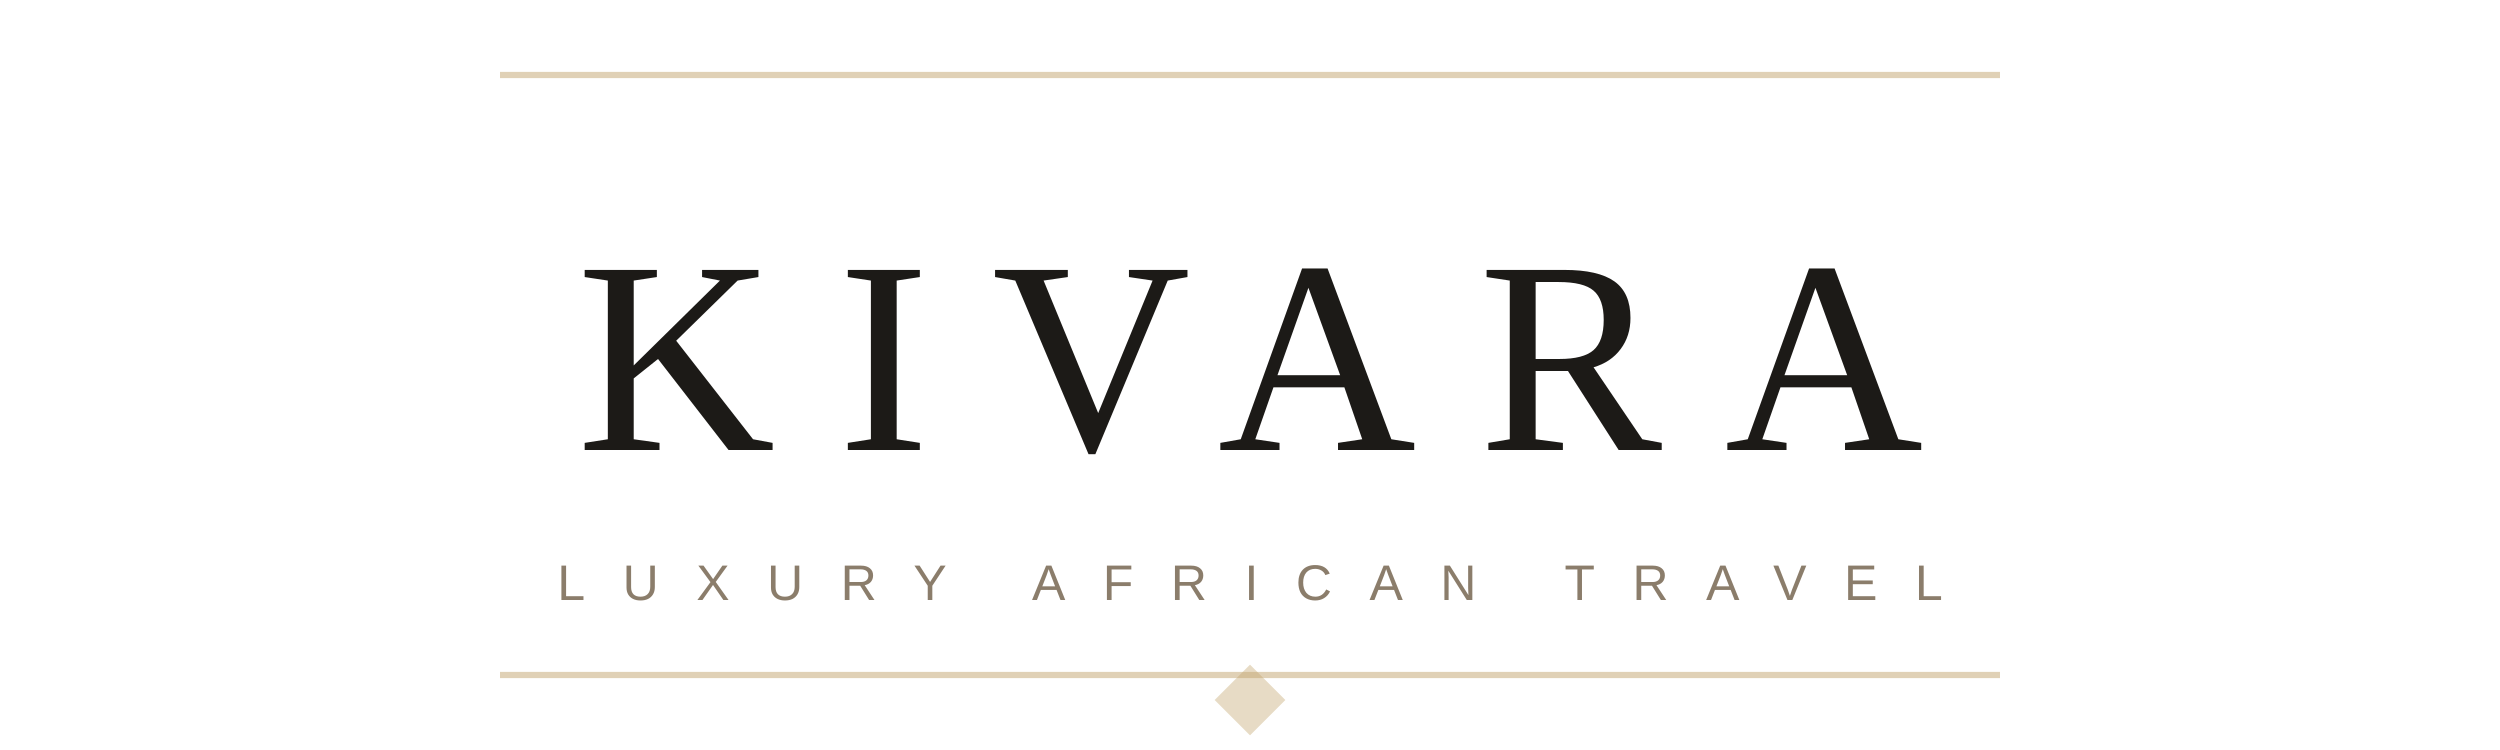
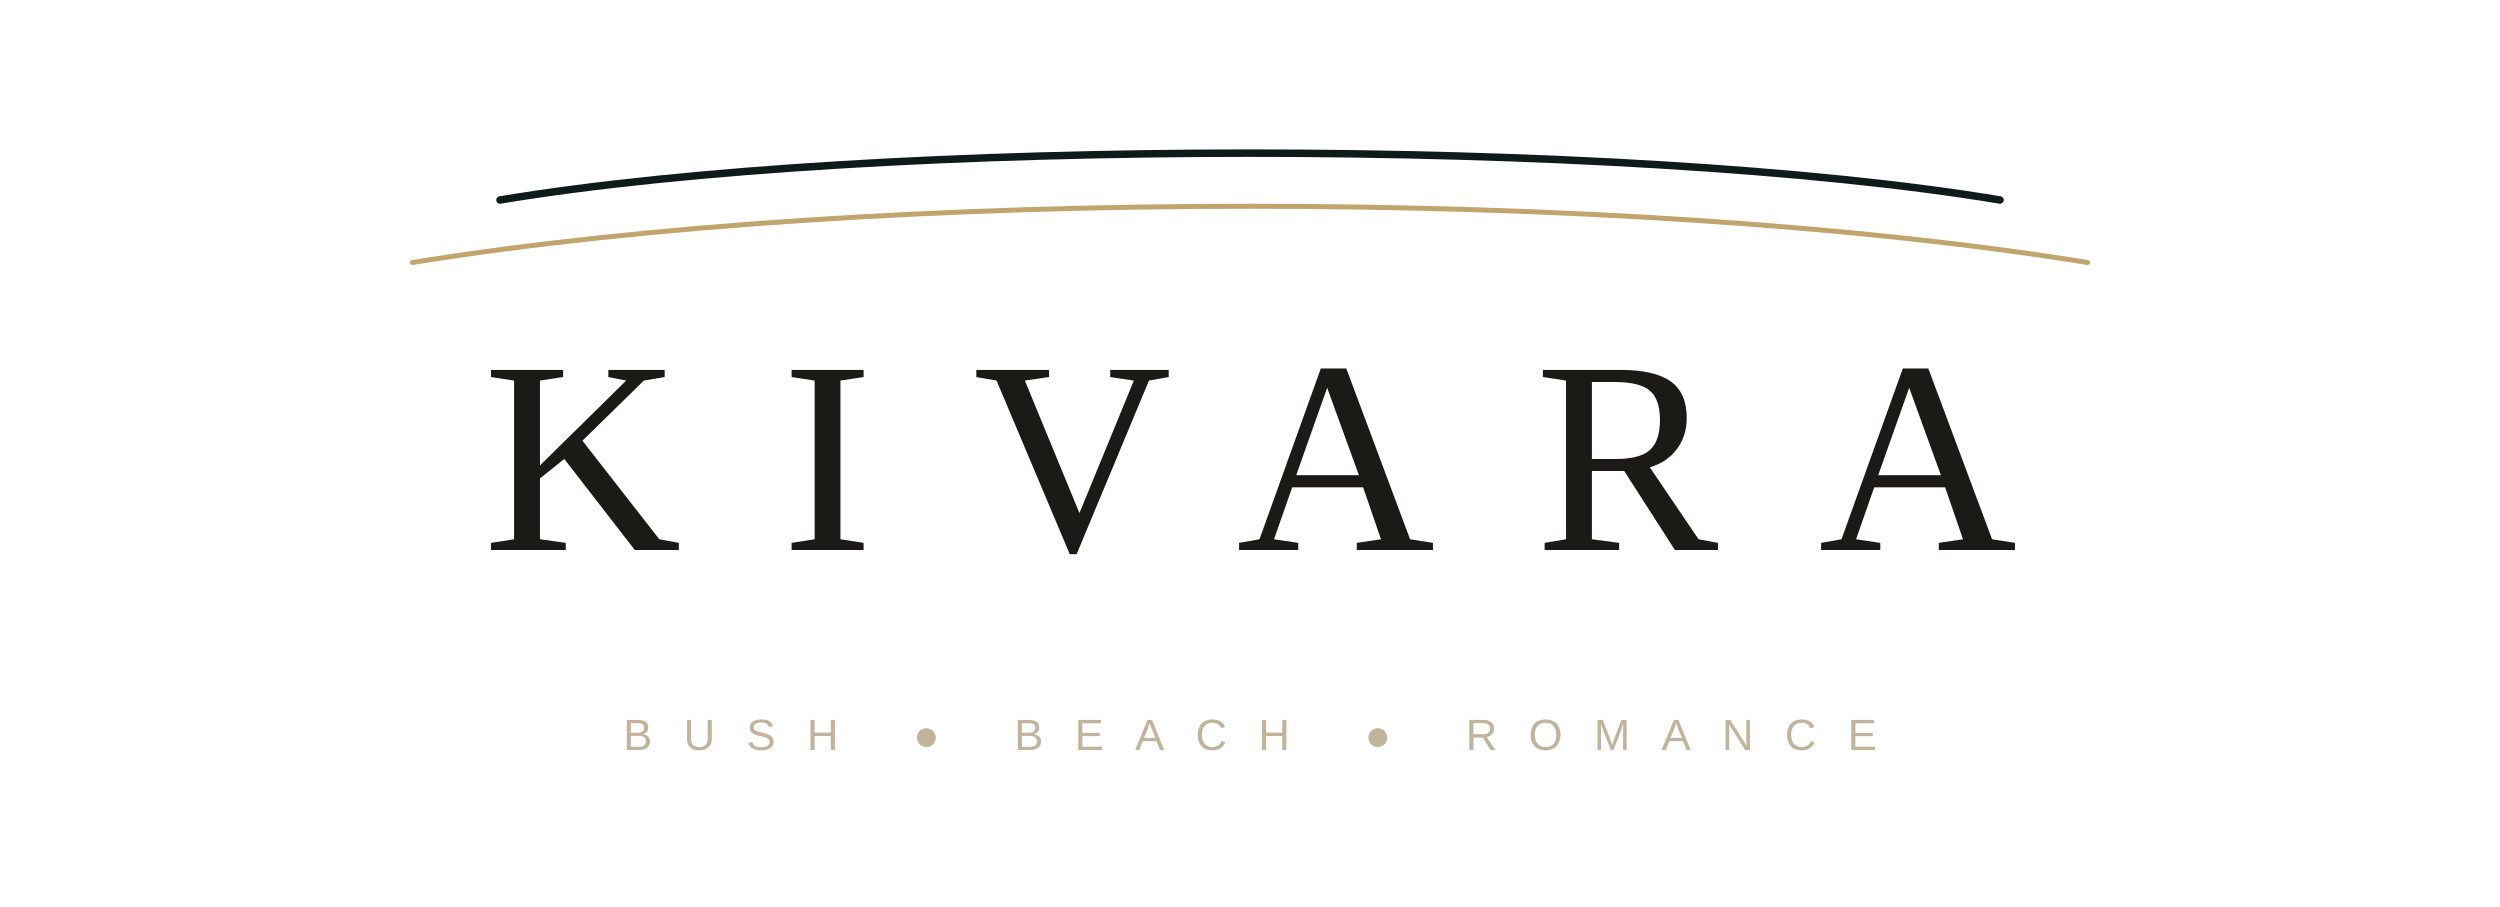
- <svg xmlns="http://www.w3.org/2000/svg" viewBox="0 0 400 120" fill="none">
-   <g>
-     <line x1="80" y1="12" x2="320" y2="12" stroke="#C2A46D" stroke-width="1" opacity="0.5" />
-     <text x="200" y="72" text-anchor="middle" font-family="'Trajan Pro','Times New Roman',Georgia,serif" font-size="44" font-weight="400" letter-spacing="10" fill="#1C1A17">KIVARA</text>
-     <text x="200" y="96" text-anchor="middle" font-family="'Montserrat','Helvetica Neue',Arial,sans-serif" font-size="8" font-weight="300" letter-spacing="6" fill="#8B7D6B" text-transform="uppercase">LUXURY AFRICAN TRAVEL</text>
-     <line x1="80" y1="108" x2="320" y2="108" stroke="#C2A46D" stroke-width="1" opacity="0.5" />
-     <rect x="196" y="108" width="8" height="8" fill="#C2A46D" opacity="0.4" transform="rotate(45, 200, 112)" />
-   </g>
+ <svg xmlns="http://www.w3.org/2000/svg" viewBox="0 0 400 145" fill="none">
+   <path d="M 80,32 C 140,22 260,22 320,32" stroke="#0E1B1A" stroke-width="1.2" fill="none" stroke-linecap="round" />
+   <path d="M 66,42 C 140,30 260,30 334,42" stroke="#C2A46D" stroke-width="0.8" fill="none" stroke-linecap="round" />
+   <text x="200" y="88" text-anchor="middle" font-family="'Trajan Pro','Times New Roman',Georgia,serif" font-size="44" font-weight="400" fill="#1C1A17" style="letter-spacing:16px">KIVARA</text>
+   <text x="200" y="120" text-anchor="middle" font-family="'Montserrat','Helvetica Neue',Arial,sans-serif" font-size="7" font-weight="300" fill="#C2B39C" style="letter-spacing:5px">BUSH ● BEACH ● ROMANCE</text>
</svg>
